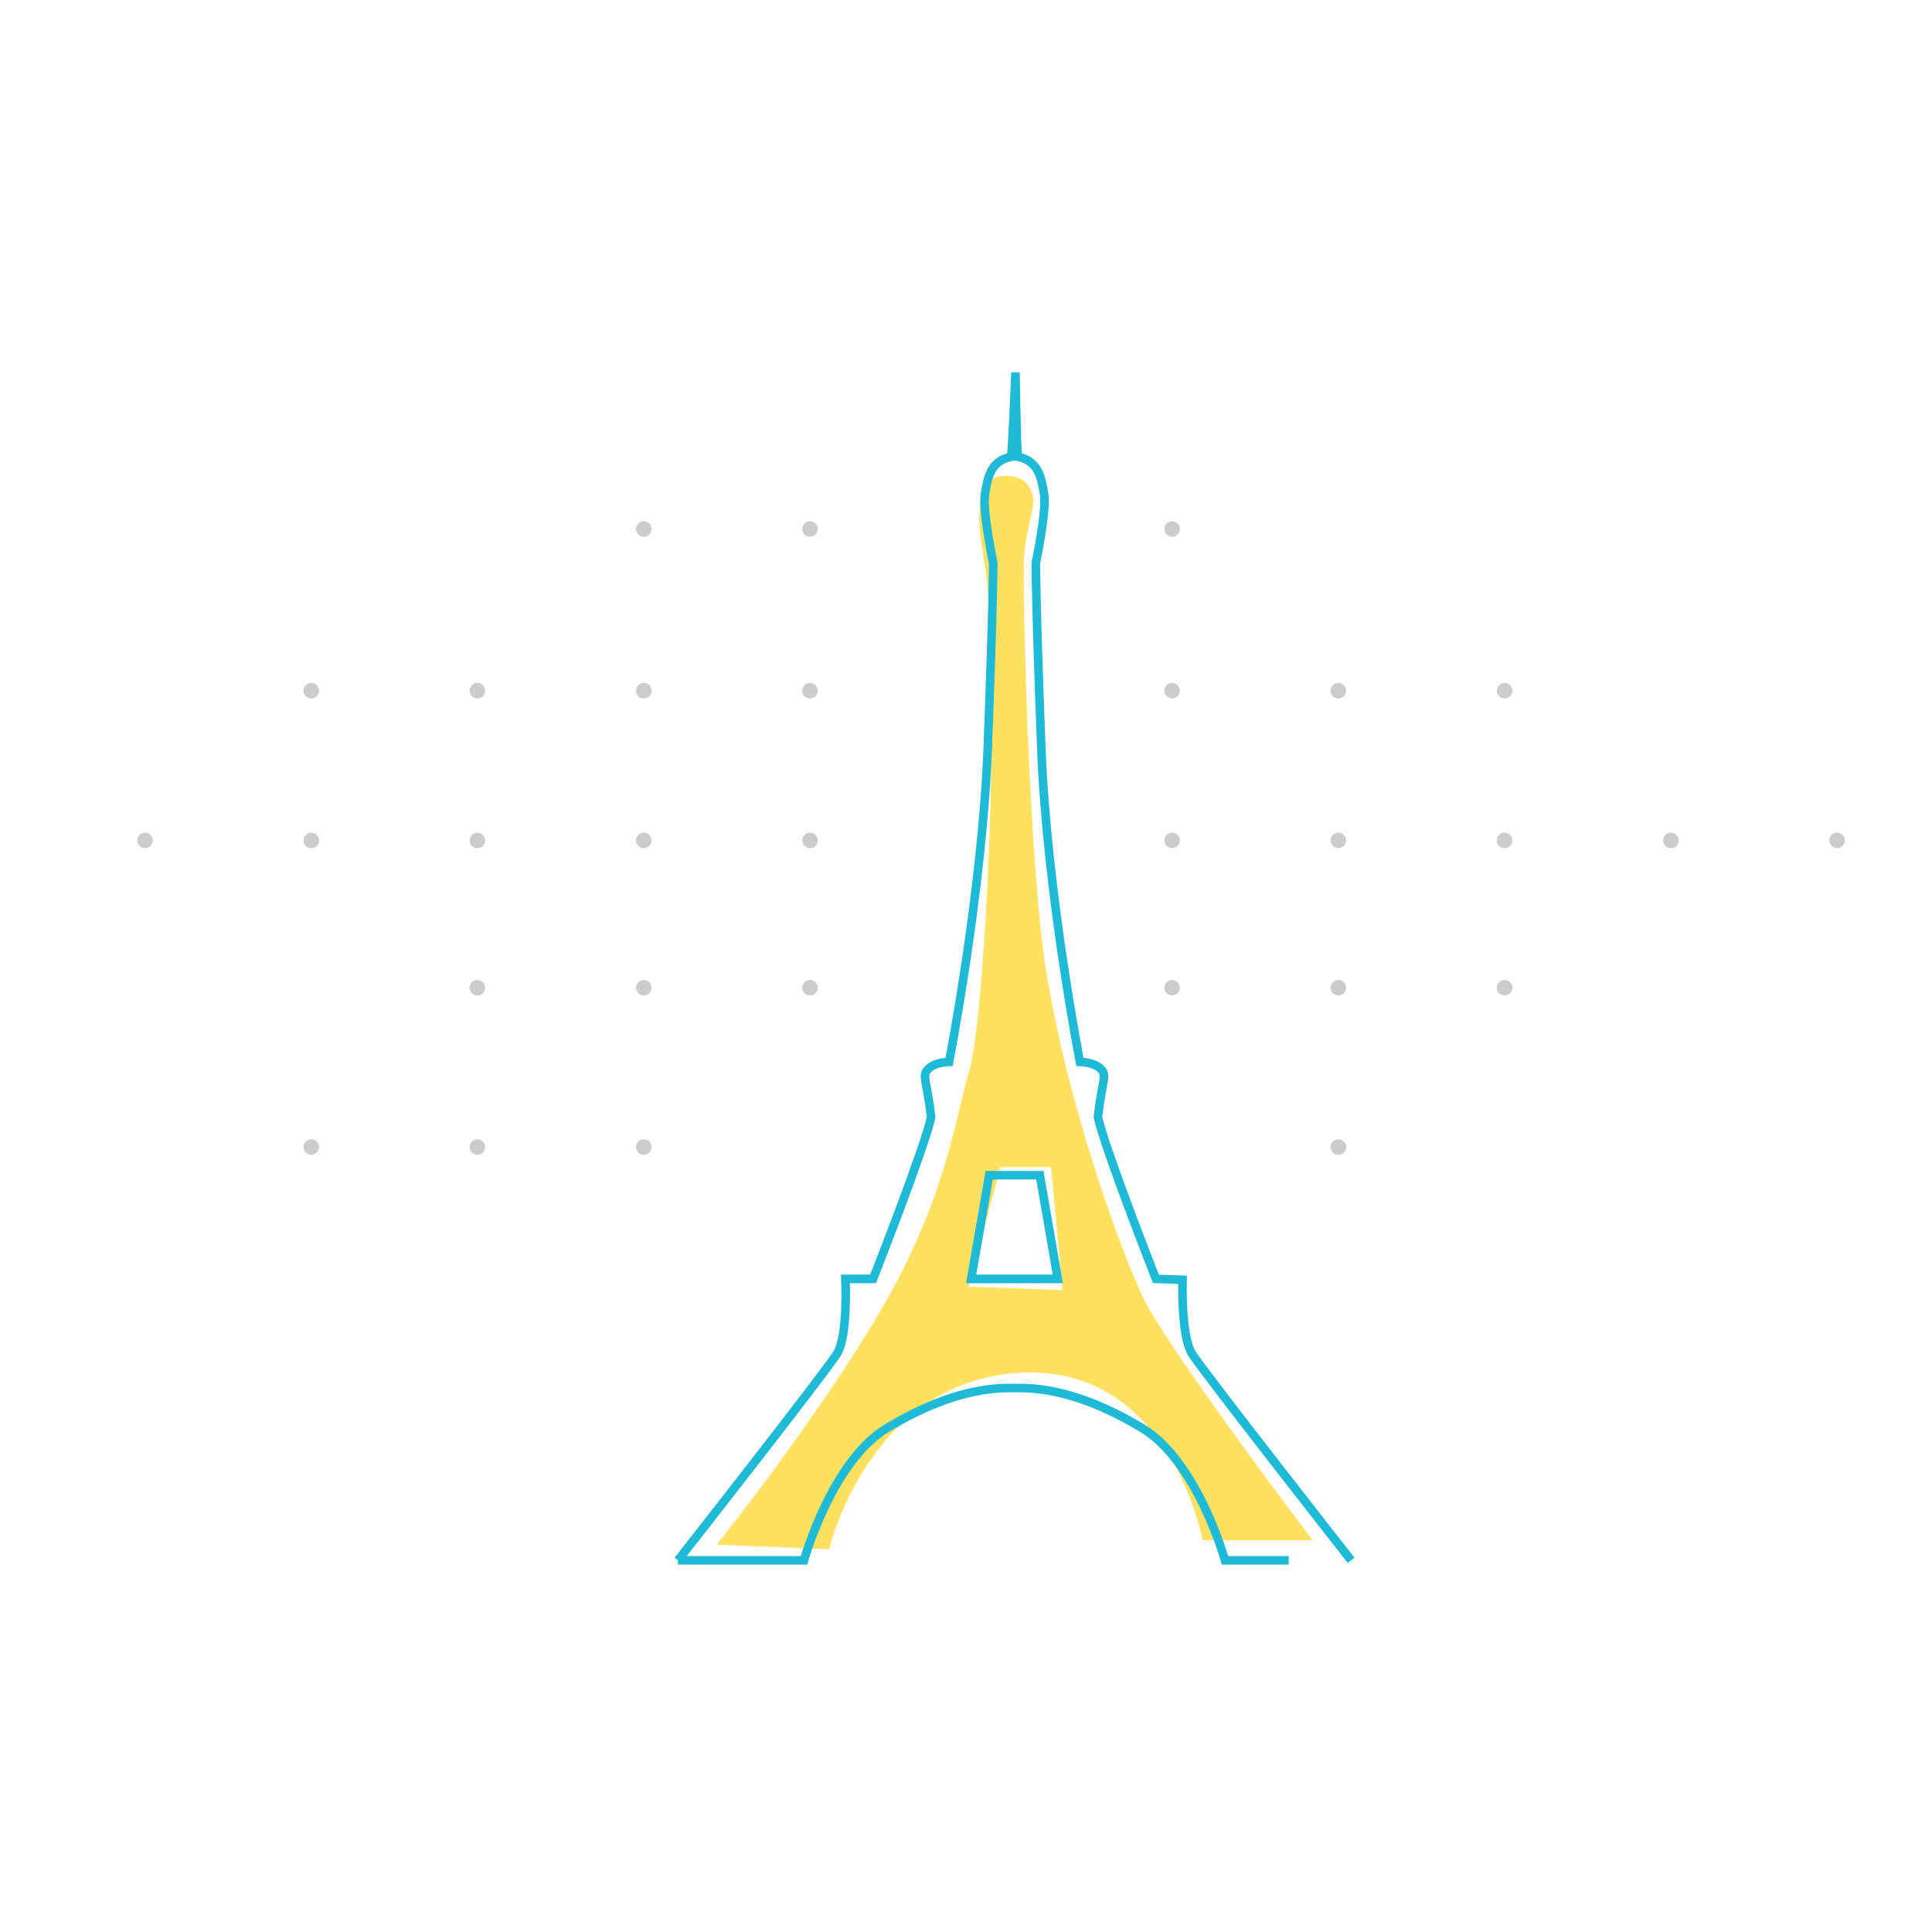
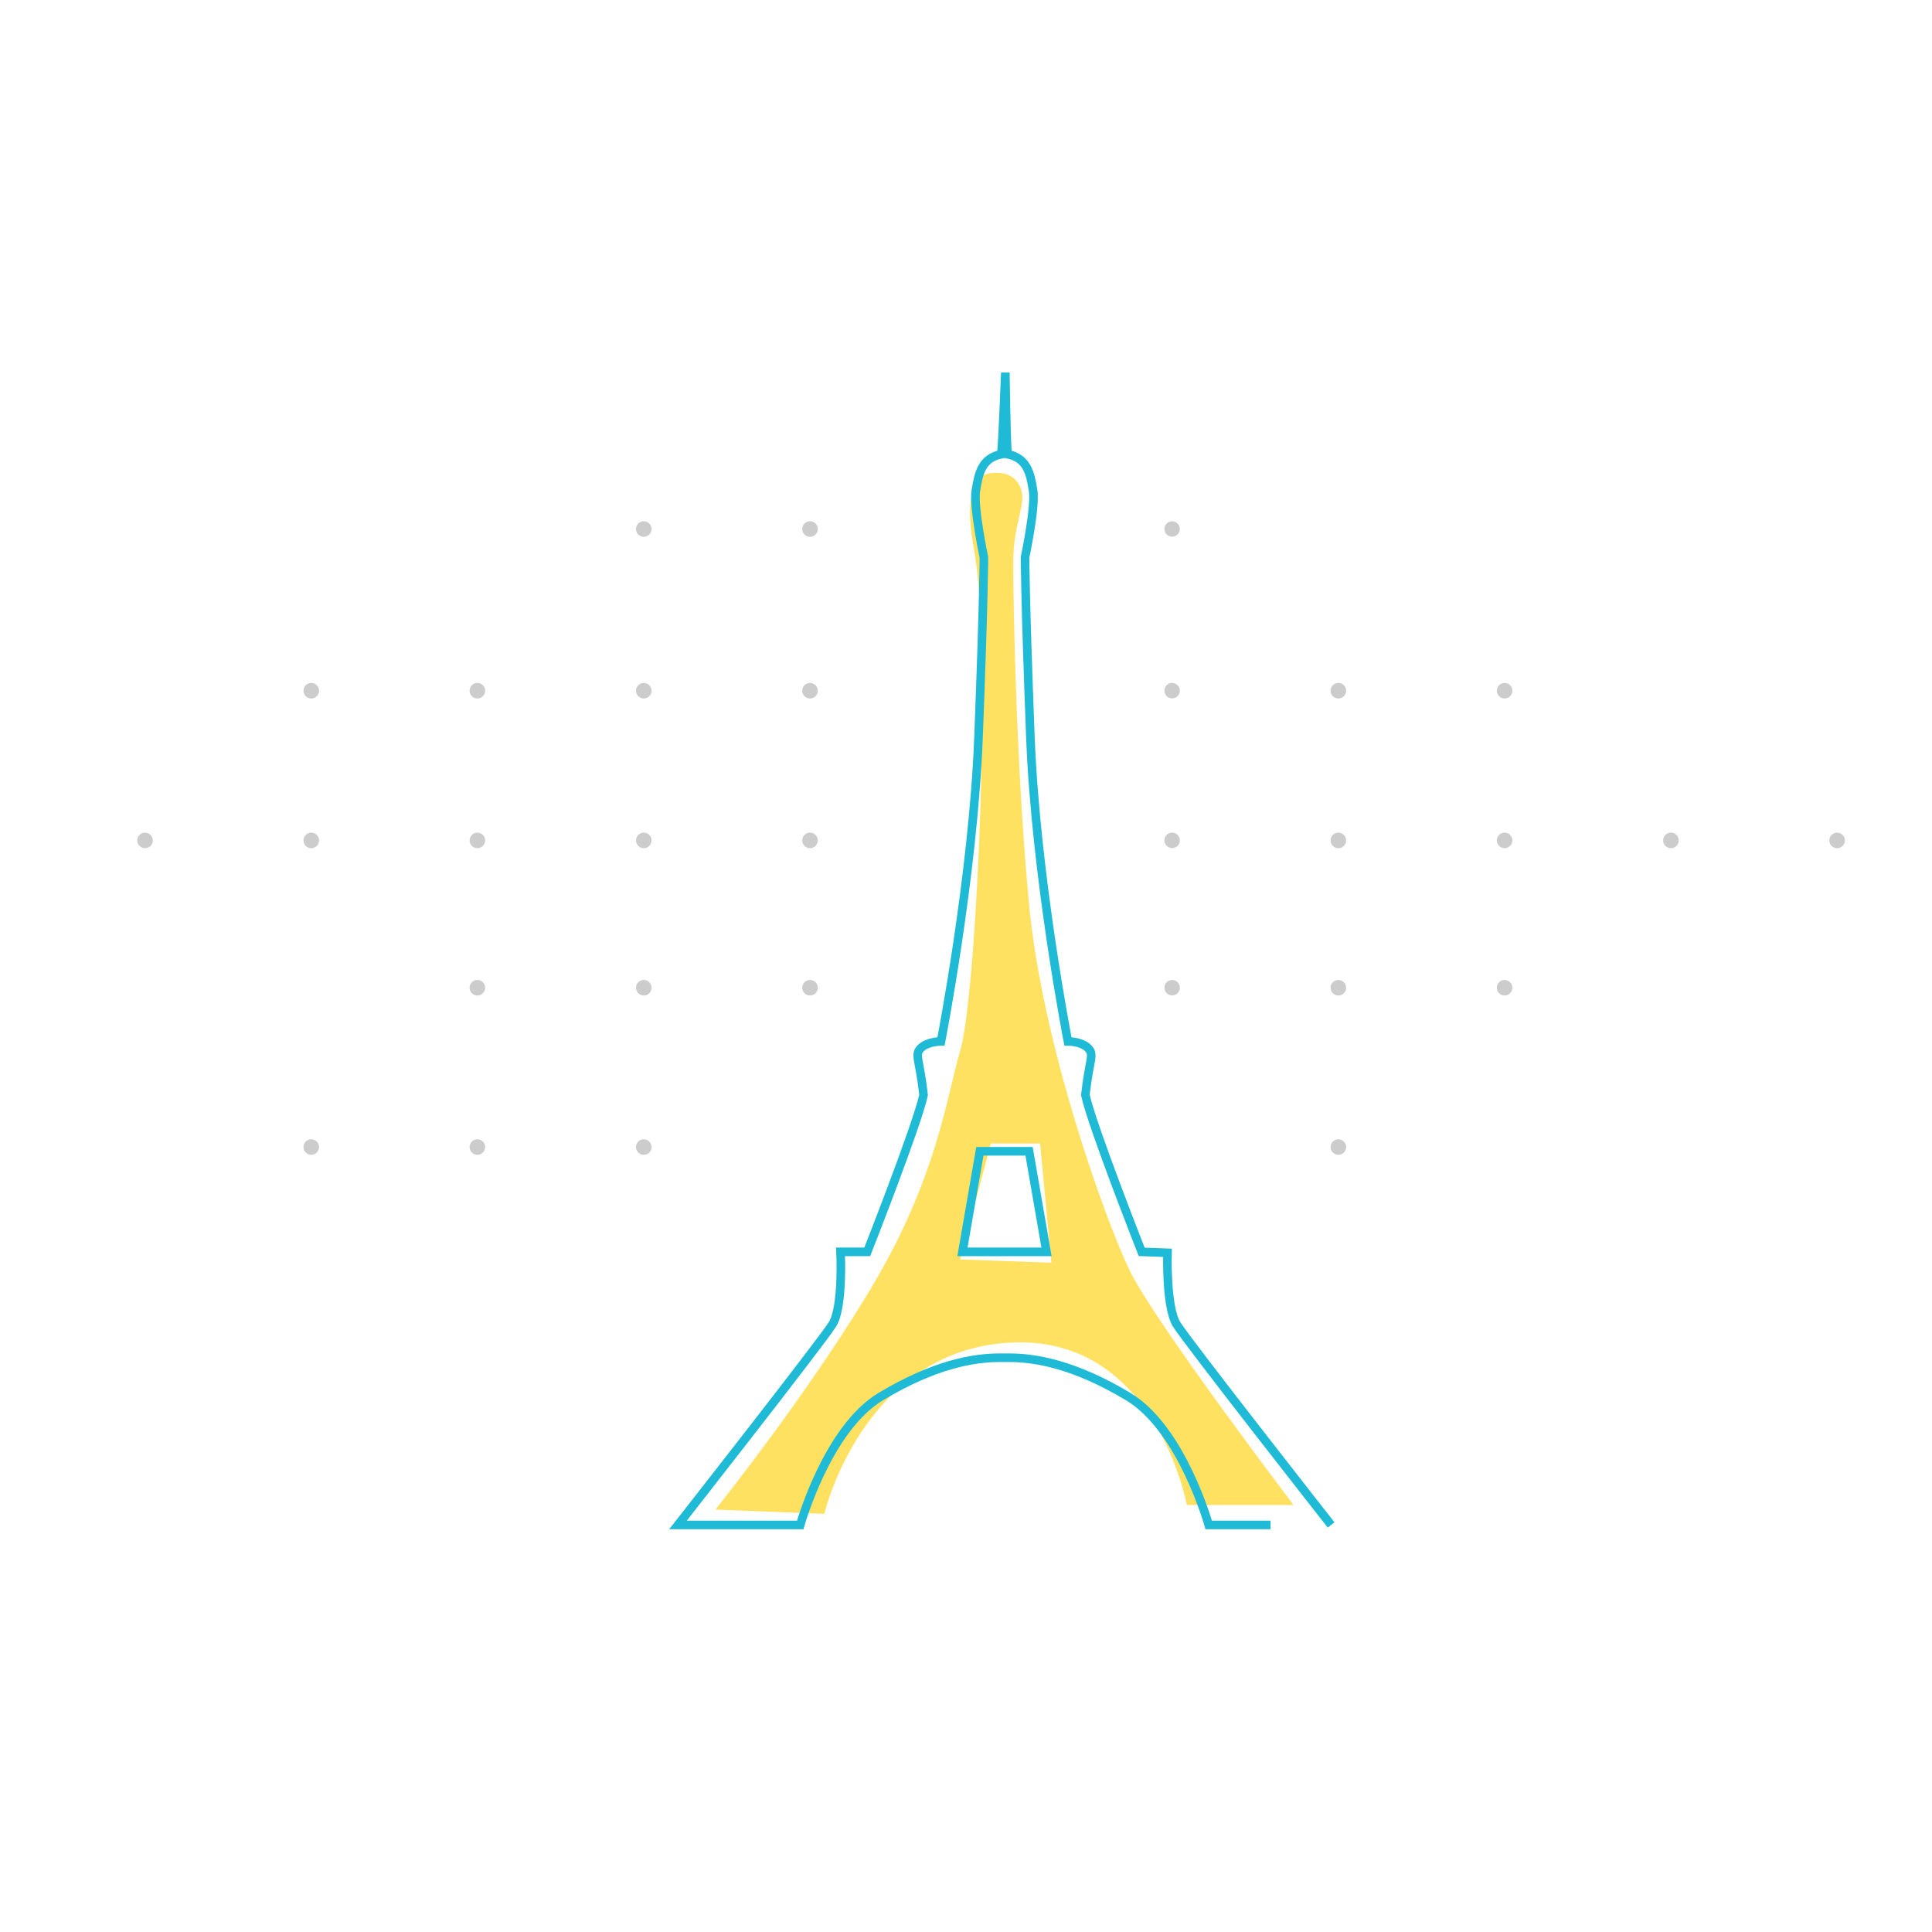
<svg xmlns="http://www.w3.org/2000/svg" viewBox="0 0 450 450">
  <defs>
    <style>.a{fill:#ffe161;}.b{fill:none;stroke:#1fbad6;stroke-miterlimit:10;stroke-width:2px;fill-rule:evenodd;}.c{fill:#ccc;}</style>
  </defs>
-   <path class="a" d="M266.19,302.09c-5.87-12.28-20.82-53.91-24-87.54s-3.74-73.66-3.74-82.2,2.67-13.35,2.14-16.55-3-5.63-8-4.81c-3.2.54-5.87,5.34-3.74,17.09,2.39,13.14,1.82,28.36,2,46.21s-2,64.81-5.18,75.49-5.34,29.36-20.28,55-38.44,55-38.44,55l26.16,1.07s9.07-39,44.3-41.1,42.71,39,42.71,39h25.62S272.06,314.37,266.19,302.09Zm-40.57-2.4L233,271.86H244.8l2.71,28.63Z" />
-   <path class="b" d="M300.17,363.43H285.33s-6.44-23.08-19.31-30.8-22.21-9.34-28.65-9.34h-2.15c-6.44,0-15.77,1.61-28.64,9.34s-19.31,30.8-19.31,30.8H157.91" />
-   <path class="b" d="M157.91,363.43s34.51-44,37.08-48.18,1.93-17.38,1.93-17.38h6.44s11.91-30.25,13.52-37.66c-1-8.69-2.26-9.65-.65-11.26s4.83-1.61,4.83-1.61,7.72-39.58,9-73.05,1.29-43.13,1.29-43.13-2.58-12.23-1.93-16.09,1.28-7.72,6.11-8.69c.32-2.9,1-19.63,1-19.63s.22,16.73.54,19.63c4.83,1,5.47,4.83,6.12,8.69s-1.93,16.09-1.93,16.09,0,9.66,1.28,43.13,9,73.05,9,73.05,3.22,0,4.83,1.61.32,2.57-.64,11.26c1.61,7.41,13.51,37.66,13.51,37.66l6.19.22s-.39,13,2.18,17.16,37.09,48.18,37.09,48.18" />
-   <polygon class="b" points="236.41 273.73 242.2 273.73 246.38 297.87 236.41 297.87 236.19 297.87 226.21 297.87 230.39 273.73 236.19 273.73 236.41 273.73" />
+   <path class="a" d="M263,295.67c-5.69-11.91-20.2-52.3-23.3-84.93S236,139.27,236,131s2.59-13,2.07-16.06-2.95-5.46-7.76-4.66c-3.11.52-5.7,5.18-3.63,16.57,2.32,12.75,1.76,27.52,1.92,44.84s-1.92,62.88-5,73.24-5.18,28.48-19.68,53.34-37.28,53.34-37.28,53.34l25.37,1s8.81-37.81,43-39.88,41.43,37.81,41.43,37.81h24.85S268.66,307.58,263,295.67Zm-39.36-2.33,7.15-27h11.46l2.63,27.77Z" />
+   <path class="b" d="M295.93,355.19h-14.4s-6.25-22.4-18.74-29.89-21.54-9.06-27.78-9.06h-2.09c-6.25,0-15.3,1.56-27.79,9.06s-18.74,29.89-18.74,29.89H157.91s33.48-42.69,36-46.75,1.87-16.86,1.87-16.86H202s11.56-29.35,13.12-36.54c-.94-8.43-2.19-9.36-.63-10.92s4.69-1.57,4.69-1.57,7.49-38.4,8.74-70.87,1.25-41.84,1.25-41.84-2.5-11.87-1.87-15.61,1.24-7.5,5.93-8.44c.31-2.81.93-19,.93-19s.22,16.23.53,19c4.69.94,5.31,4.69,5.94,8.44s-1.88,15.61-1.88,15.61,0,9.36,1.25,41.84,8.74,70.87,8.74,70.87,3.13,0,4.69,1.57.31,2.49-.63,10.92c1.56,7.19,13.12,36.54,13.12,36.54l6,.22s-.38,12.58,2.12,16.64,36,46.75,36,46.75" />
+   <polygon class="b" points="234.07 268.16 239.69 268.16 243.75 291.58 234.07 291.58 233.85 291.58 224.17 291.58 228.23 268.16 233.85 268.16 234.07 268.16" />
  <path class="c" d="M151.76,123.21a1.81,1.81,0,1,1-1.8-1.8A1.81,1.81,0,0,1,151.76,123.21Z" />
  <path class="c" d="M190.48,123.21a1.81,1.81,0,1,1-1.8-1.8A1.81,1.81,0,0,1,190.48,123.21Z" />
  <path class="c" d="M74.31,160.87a1.81,1.81,0,1,1-1.8-1.8A1.81,1.81,0,0,1,74.31,160.87Z" />
  <path class="c" d="M113,160.87a1.81,1.81,0,1,1-1.81-1.8A1.81,1.81,0,0,1,113,160.87Z" />
  <path class="c" d="M151.76,160.87a1.81,1.81,0,1,1-1.8-1.8A1.81,1.81,0,0,1,151.76,160.87Z" />
  <path class="c" d="M190.48,160.87a1.81,1.81,0,1,1-1.8-1.8A1.81,1.81,0,0,1,190.48,160.87Z" />
  <path class="c" d="M35.59,195.74a1.81,1.81,0,1,1-1.8-1.8A1.81,1.81,0,0,1,35.59,195.74Z" />
  <path class="c" d="M74.31,195.74a1.81,1.81,0,1,1-1.8-1.8A1.81,1.81,0,0,1,74.31,195.74Z" />
  <path class="c" d="M113,195.74a1.81,1.81,0,1,1-1.81-1.8A1.81,1.81,0,0,1,113,195.74Z" />
  <path class="c" d="M151.76,195.74a1.81,1.81,0,1,1-1.8-1.8A1.81,1.81,0,0,1,151.76,195.74Z" />
  <path class="c" d="M190.48,195.74a1.81,1.81,0,1,1-1.8-1.8A1.81,1.81,0,0,1,190.48,195.74Z" />
  <path class="c" d="M113,230.05a1.81,1.81,0,1,1-1.81-1.8A1.81,1.81,0,0,1,113,230.05Z" />
  <path class="c" d="M151.76,230.05a1.81,1.81,0,1,1-1.8-1.8A1.81,1.81,0,0,1,151.76,230.05Z" />
  <path class="c" d="M190.48,230.05a1.81,1.81,0,1,1-1.8-1.8A1.81,1.81,0,0,1,190.48,230.05Z" />
  <path class="c" d="M74.31,267.16a1.81,1.81,0,1,1-1.8-1.8A1.81,1.81,0,0,1,74.31,267.16Z" />
  <path class="c" d="M113,267.16a1.81,1.81,0,1,1-1.81-1.8A1.81,1.81,0,0,1,113,267.16Z" />
  <path class="c" d="M151.76,267.16a1.81,1.81,0,1,1-1.8-1.8A1.81,1.81,0,0,1,151.76,267.16Z" />
  <path class="c" d="M274.81,123.21a1.8,1.8,0,1,1-1.8-1.8A1.8,1.8,0,0,1,274.81,123.21Z" />
  <path class="c" d="M274.81,160.87a1.8,1.8,0,1,1-1.8-1.8A1.8,1.8,0,0,1,274.81,160.87Z" />
  <path class="c" d="M313.54,160.87a1.81,1.81,0,1,1-1.81-1.8A1.81,1.81,0,0,1,313.54,160.87Z" />
  <path class="c" d="M352.26,160.87a1.81,1.81,0,1,1-1.8-1.8A1.81,1.81,0,0,1,352.26,160.87Z" />
  <path class="c" d="M274.81,195.74a1.8,1.8,0,1,1-1.8-1.8A1.8,1.8,0,0,1,274.81,195.74Z" />
  <path class="c" d="M313.54,195.74a1.81,1.81,0,1,1-1.81-1.8A1.81,1.81,0,0,1,313.54,195.74Z" />
  <path class="c" d="M352.26,195.74a1.81,1.81,0,1,1-1.8-1.8A1.81,1.81,0,0,1,352.26,195.74Z" />
  <path class="c" d="M391,195.74a1.81,1.81,0,1,1-1.8-1.8A1.8,1.8,0,0,1,391,195.74Z" />
  <path class="c" d="M429.71,195.74a1.81,1.81,0,1,1-1.81-1.8A1.81,1.81,0,0,1,429.71,195.74Z" />
  <path class="c" d="M274.81,230.05a1.8,1.8,0,1,1-1.8-1.8A1.8,1.8,0,0,1,274.81,230.05Z" />
  <path class="c" d="M313.54,230.05a1.81,1.81,0,1,1-1.81-1.8A1.81,1.81,0,0,1,313.54,230.05Z" />
  <path class="c" d="M352.26,230.05a1.81,1.81,0,1,1-1.8-1.8A1.81,1.81,0,0,1,352.26,230.05Z" />
  <path class="c" d="M313.54,267.16a1.81,1.81,0,1,1-1.81-1.8A1.81,1.81,0,0,1,313.54,267.16Z" />
</svg>
